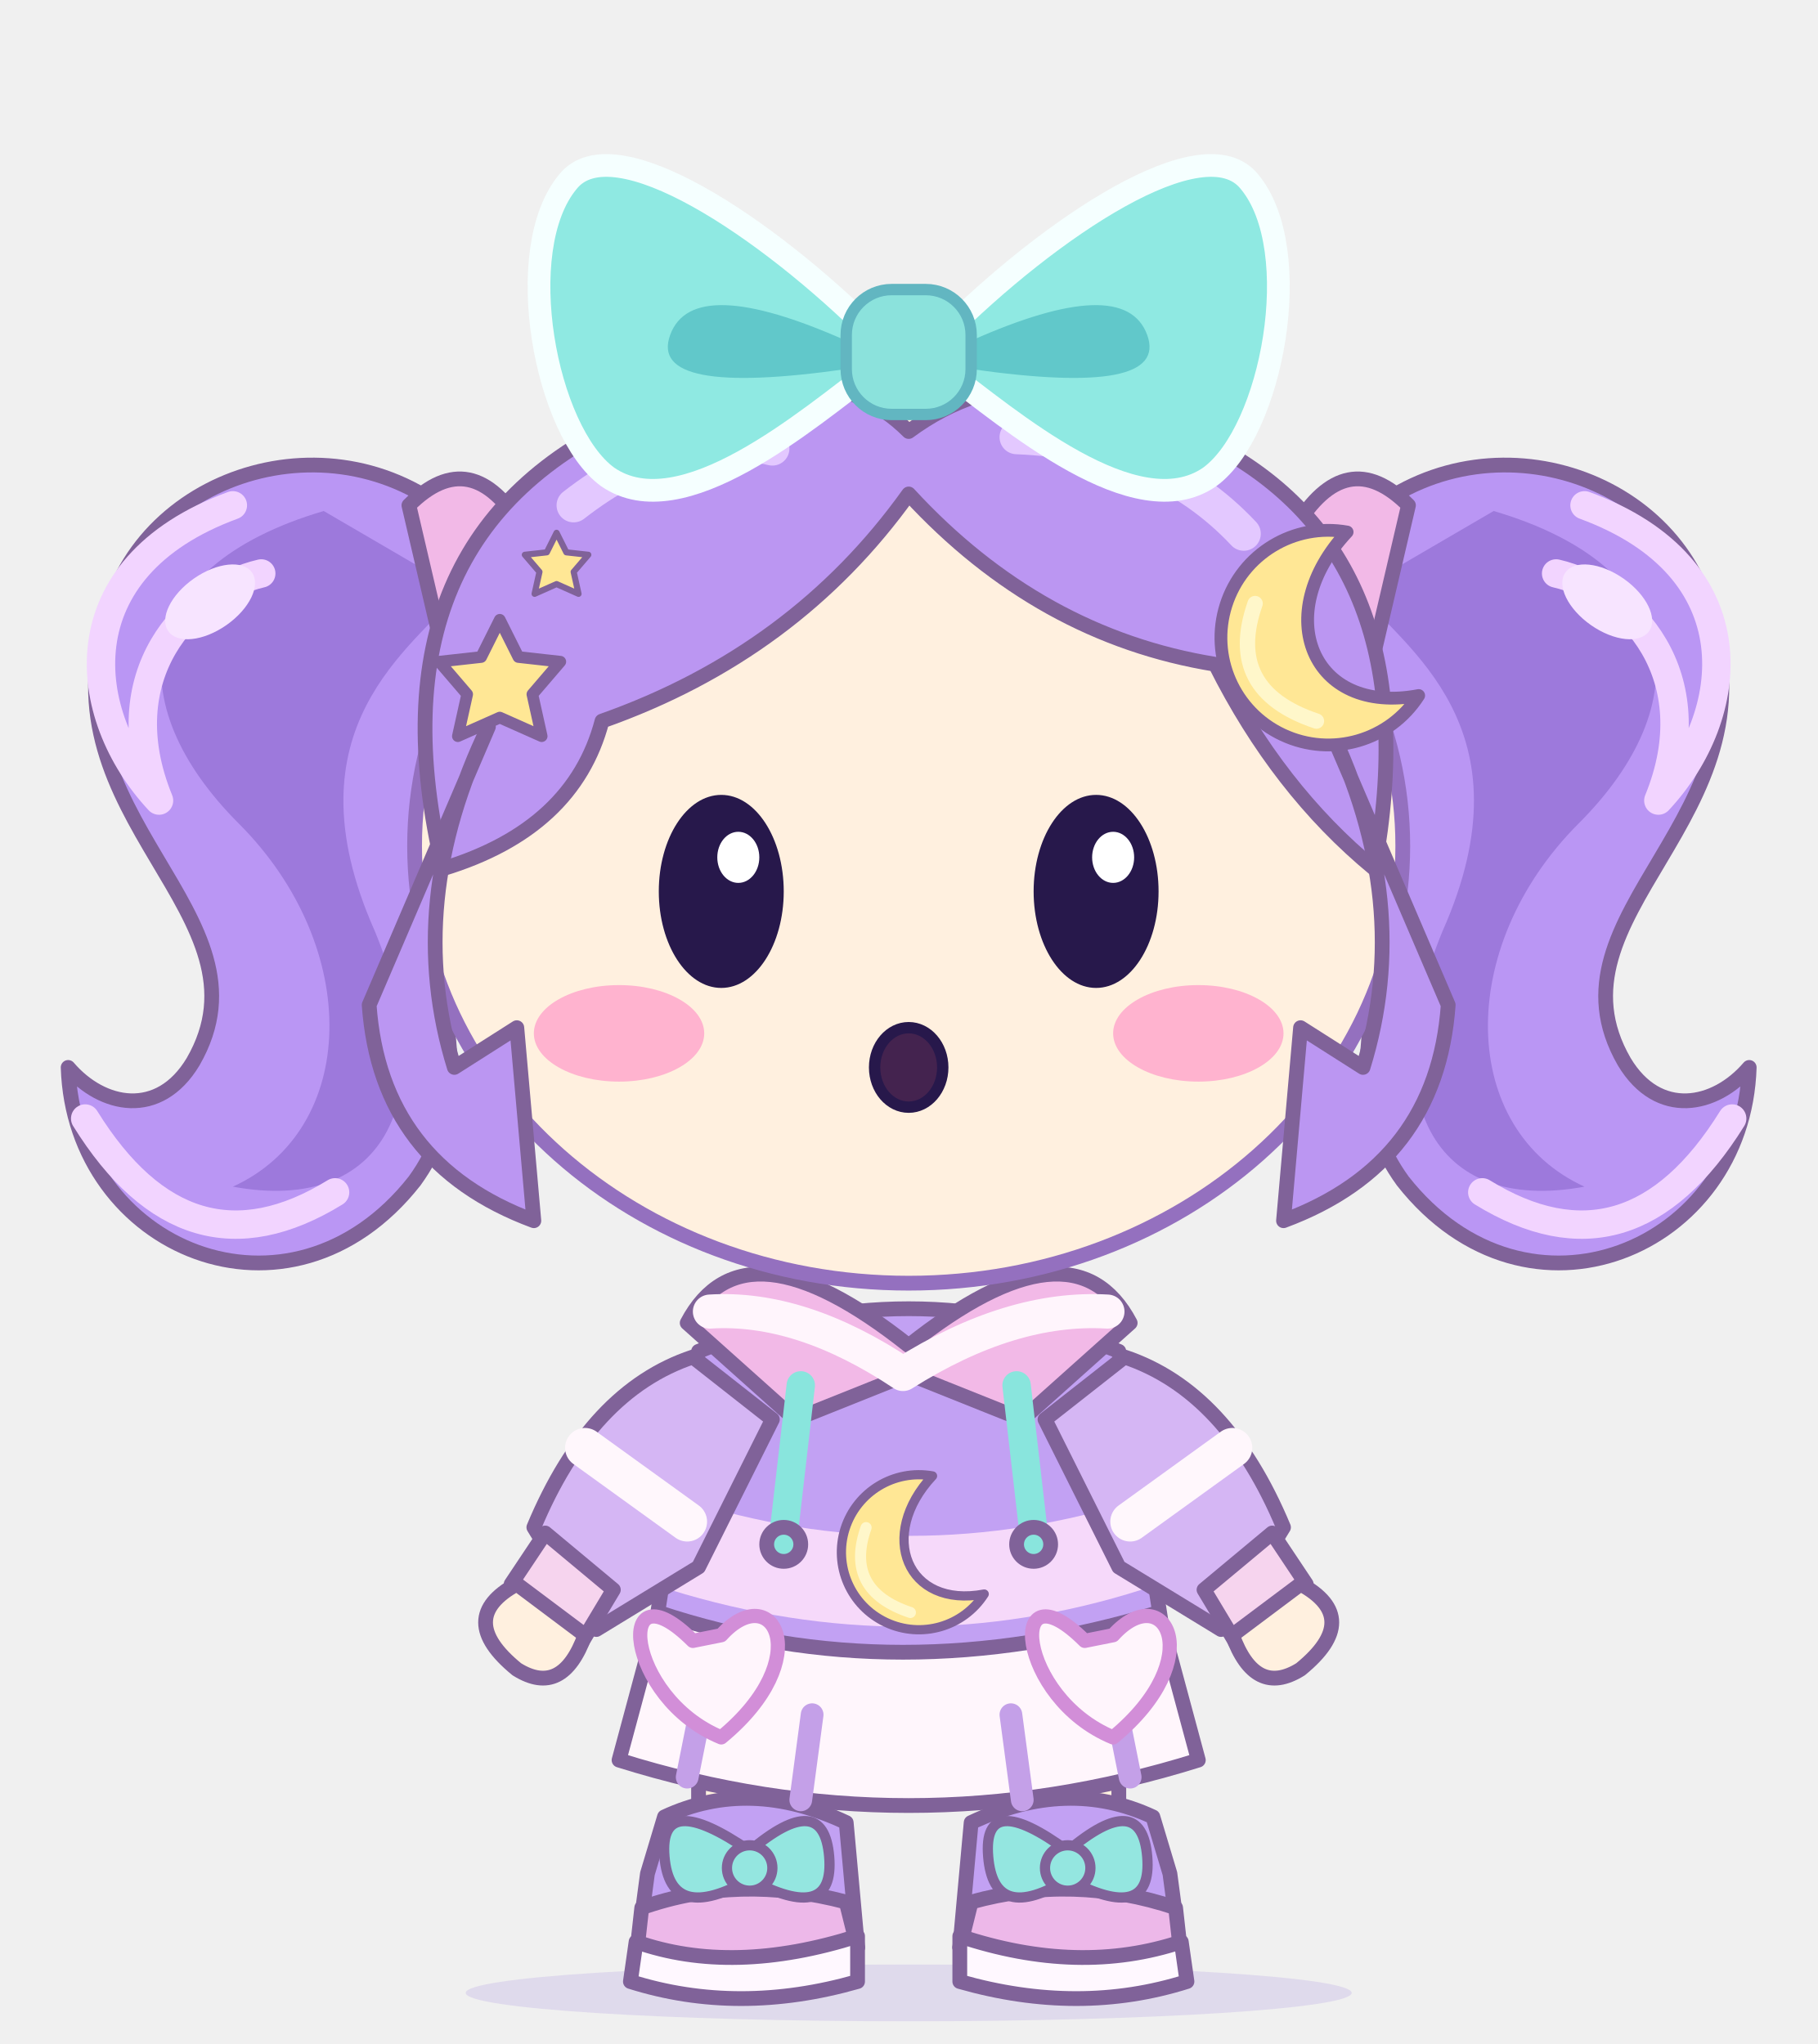
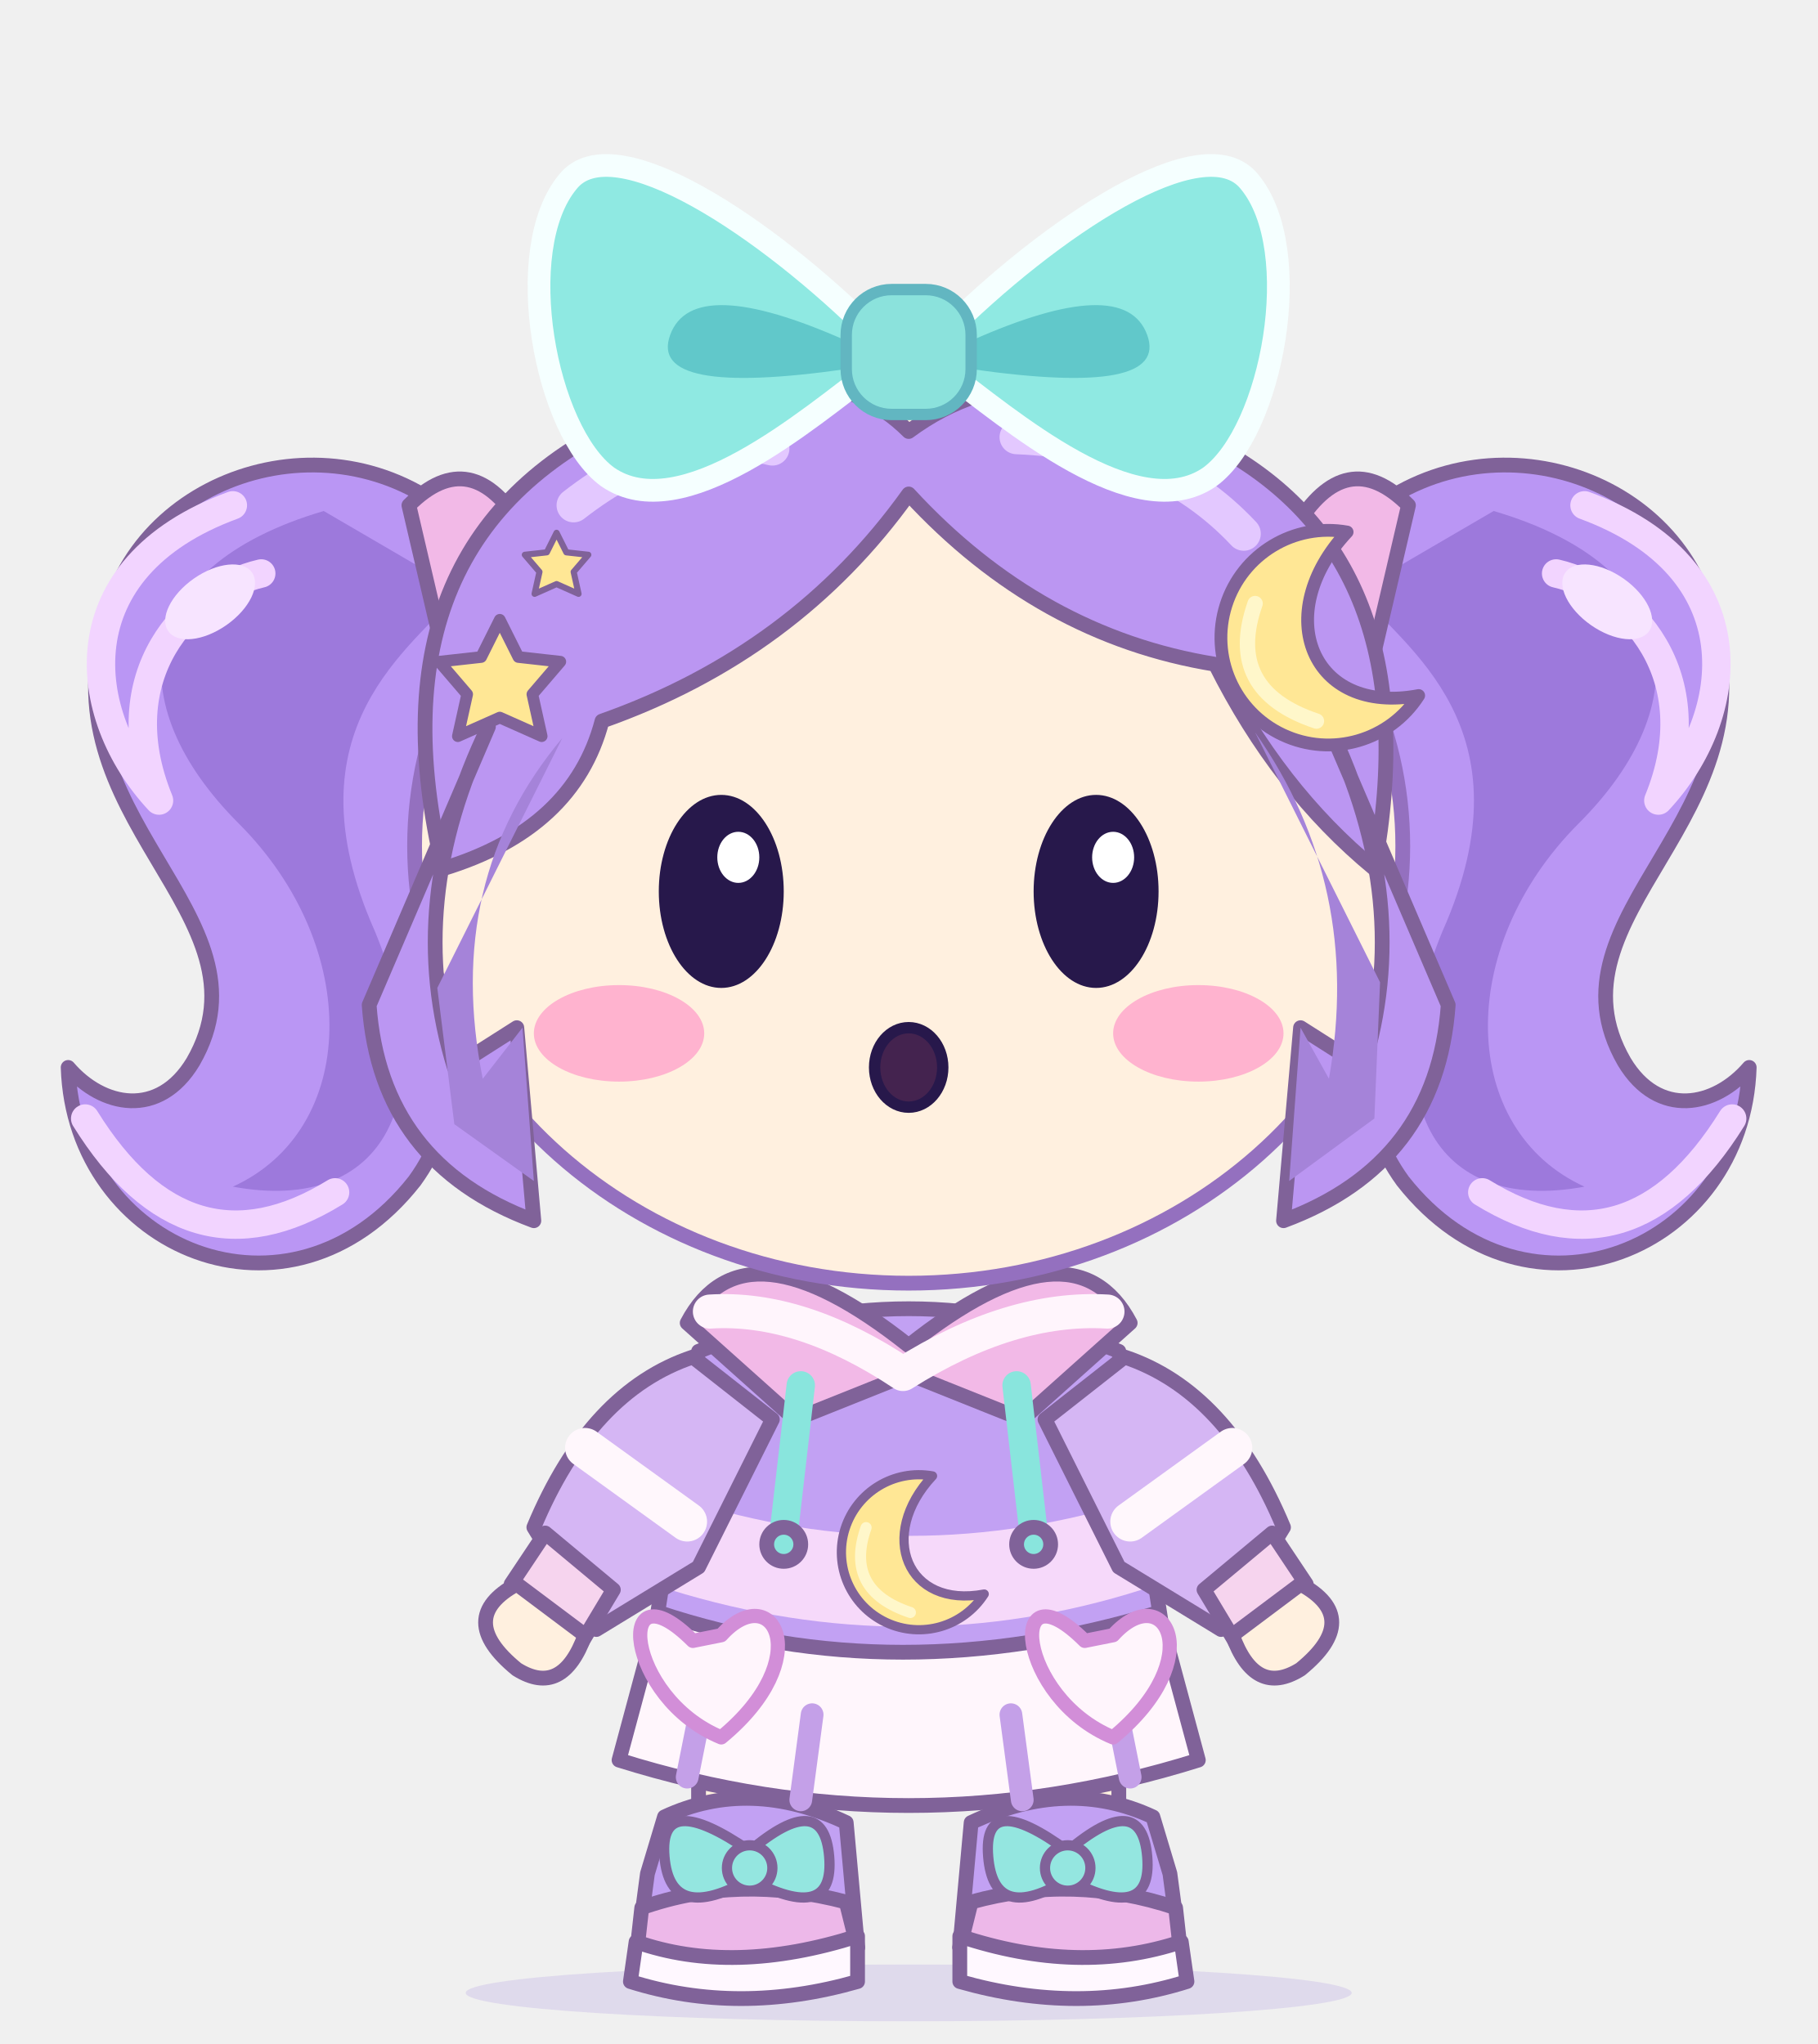
- <svg xmlns="http://www.w3.org/2000/svg" class="luna2" viewBox="0 0 320 360" preserveAspectRatio="xMidYMid meet" role="img" aria-label="Luna — talking" data-state="talking" data-outfit="home" data-reduced-motion="true" data-audio="unavailable" data-compact="false" data-character="luna">
+ <svg xmlns="http://www.w3.org/2000/svg" class="luna2" viewBox="0 0 320 360" preserveAspectRatio="xMidYMid meet" role="img" aria-label="Luna — talking" data-character="luna" data-science-outfit="false" data-listening-disabled="false" data-state="talking" data-outfit="home" data-reduced-motion="true" data-audio="unavailable" data-compact="false">
  <ellipse class="l2-ground" cx="160" cy="351" rx="78" ry="5" fill="#a58cdd" opacity=".22" />
  <g class="l2-character" fill="none" stroke="#806299" stroke-width="2.6" stroke-linecap="round" stroke-linejoin="round">
    <g transform="translate(0 0)">
      <g transform="translate(83 108)">
        <g class="l2-pigtail" style="transform-origin:0 0">
          <g transform="translate(-83 -108)">
            <path d="M83 94C62 72 26 82 19 108 7 144 49 161 34 187 28 197 18 195 12 188 13 220 51 236 73 208 89 186 68 162 78 141 88 125 101 110 83 94Z" fill="#ba96f4" />
            <path d="M57 90C23 100 21 124 42 145 64 167 63 199 41 209 68 214 78 193 66 164 50 128 73 114 81 104Z" fill="#9d79dc" stroke="none" />
            <path d="M41 89C11 100 14 126 28 141 19 119 33 104 46 101M15 197Q33 226 59 210" fill="none" stroke="#f2d4ff" stroke-width="5" />
            <ellipse cx="37" cy="106" rx="9" ry="5" transform="rotate(-35 37 106)" fill="#f7e4ff" stroke="none" />
            <path d="M72 89Q83 78 92 93L94 112 79 119Z" fill="#f2b9e7" />
          </g>
        </g>
      </g>
    </g>
    <g transform="translate(320 0) scale(-1 1)">
      <g transform="translate(83 108)">
        <g class="l2-pigtail" style="transform-origin:0 0">
          <g transform="translate(-83 -108)">
            <path d="M83 94C62 72 26 82 19 108 7 144 49 161 34 187 28 197 18 195 12 188 13 220 51 236 73 208 89 186 68 162 78 141 88 125 101 110 83 94Z" fill="#ba96f4" />
            <path d="M57 90C23 100 21 124 42 145 64 167 63 199 41 209 68 214 78 193 66 164 50 128 73 114 81 104Z" fill="#9d79dc" stroke="none" />
            <path d="M41 89C11 100 14 126 28 141 19 119 33 104 46 101M15 197Q33 226 59 210" fill="none" stroke="#f2d4ff" stroke-width="5" />
            <ellipse cx="37" cy="106" rx="9" ry="5" transform="rotate(-35 37 106)" fill="#f7e4ff" stroke="none" />
            <path d="M72 89Q83 78 92 93L94 112 79 119Z" fill="#f2b9e7" />
          </g>
        </g>
      </g>
    </g>
    <g class="l2-body">
      <g class="l2-feet">
        <path d="M123 300V324H145V300M175 300V324H197V300" fill="#fff0df" />
        <path d="M117 320Q132 313 149 321L151 343Q136 351 112 345L114 330Z M171 321Q188 313 203 320L206 330 208 345Q184 351 169 343Z" fill="#c2a1f3" />
        <path d="M113 336Q130 330 149 335L151 343Q132 350 112 345ZM171 335Q189 330 207 336L208 345Q189 350 169 343Z" fill="#edb8e9" />
        <path d="M112 342Q129 348 151 341V349Q130 355 111 349ZM169 341Q190 348 208 342L209 349Q190 355 169 349Z" fill="#fff8ff" />
        <g fill="#94e6e0" stroke-width="1.8">
          <path d="M132 326Q116 315 117 327T132 331Q147 339 146 327T132 326ZM188 326Q173 315 174 327T188 331Q203 339 202 327T188 326Z" />
          <circle cx="132" cy="329" r="4" />
          <circle cx="188" cy="329" r="4" />
+         </g>
+         <g class="liam-laces" fill="none" stroke="#f6f7ff" stroke-width="2.5">
+           <path d="m121 323 20 2m-21 3 21 2m38-5 20-2m-20 7 21-2" />
        </g>
      </g>
      <g class="l2-outfit-home">
        <path d="M123 238Q160 223 197 238L207 302Q160 318 113 302Z" fill="#c2a1f3" />
        <path d="M116 284Q158 298 204 284L211 310Q160 326 109 310Z" fill="#fff6fc" />
        <path d="M124 298 121 313M143 302 141 317M178 302 180 317M196 298 199 313" fill="none" stroke="#c4a0e8" stroke-width="4" />
        <path d="M120 264Q160 277 201 264V280Q160 293 118 280Z" fill="#f6d9fa" stroke="none" />
        <path d="M121 233Q131 214 160 237 189 214 199 233L180 250 160 242 140 250Z" fill="#f2b9e7" />
        <path d="M125 231Q141 230 159 242 178 230 195 231" fill="none" stroke="#fff5fc" stroke-width="6" />
        <path d="M141 244 138 270M179 244 182 270" fill="none" stroke="#89e5dd" stroke-width="5" />
        <circle cx="138" cy="272" r="3" fill="#89e5dd" />
        <circle cx="182" cy="272" r="3" fill="#89e5dd" />
        <path transform="translate(159 271) scale(0.65)" d="M8-17A21 21 0 1 0 22 15C1 19-7-1 8-17Z" fill="#ffe795" stroke="#806299" stroke-width="2.5" />
        <path transform="translate(159 271) scale(0.65)" d="M-10-3Q-16 14 2 20" fill="none" stroke="#fff7ca" stroke-width="3" />
        <g class="l2-detail" fill="#fff5fc" stroke="#d28ed8" stroke-width="2.5">
          <path d="M122 289C108 275 110 299 127 306 144 292 136 278 127 288Z" />
          <path d="M191 289C177 275 179 299 196 306 213 292 205 278 196 288Z" />
        </g>
      </g>
      <g class="l2-outfit-enterprise">
        <path d="M124 282H196L205 311Q160 323 115 311Z" fill="#8a73b6" />
        <path d="M126 235Q160 225 194 235L201 294Q180 304 160 293 140 304 119 294Z" fill="#9981c3" />
        <path d="M143 231 160 259 177 231Z" fill="#fff6fc" />
        <path d="M137 233 148 251 140 258 160 283 151 241M183 233 172 251 180 258 160 283 169 241" fill="#bfa0eb" />
        <path d="M151 240 160 247 169 240 168 255 160 250 152 255Z" fill="#8de3da" />
        <circle cx="160" cy="283" r="2.6" fill="#ffdfa3" stroke="none" />
        <path d="M126 281H140M180 281H194" stroke="#d9c2f5" stroke-width="3" />
        <g class="l2-detail">
          <path d="M179 250V268" stroke="#8de3da" stroke-width="3" />
          <rect x="172" y="263" width="17" height="22" rx="3" fill="#fff8ee" />
          <circle cx="180.5" cy="270" r="3" fill="#c3a3ef" stroke="none" />
          <path d="M176 278H185" stroke="#8de3da" />
        </g>
      </g>
+       <g class="liam-clothes">
+         <path d="M123 286H197L199 322H174L166 304H154L146 322H121Z" fill="#697cc0" />
+         <path d="M127 303v14m66-14v14M160 293v9" stroke="#485d9d" />
+         <path d="M123 238Q160 223 197 238L207 302Q160 318 113 302Z" fill="#7d91d6" />
+         <path d="M121 233Q131 214 160 237 189 214 199 233L180 250 160 242 140 250Z" fill="#657bbd" />
+         <path d="M125 231Q141 230 159 242 178 230 195 231" fill="none" stroke="#d6e3ff" stroke-width="5" />
+         <path d="M142 244v23m36-23v23" stroke="#e5eaff" stroke-width="3" />
+         <g transform="translate(160 276) rotate(-22)" stroke="#ffe9ae" stroke-width="2">
+           <circle r="11" fill="#f5d786" />
+           <ellipse rx="21" ry="6" fill="none" />
+           <path d="M-20 0q16 10 40 0" fill="none" stroke="#fff2c5" />
+         </g>
+         <g class="liam-labcoat">
+           <path d="M123 238 141 230 157 251 152 307 113 302Z M197 238 179 230 163 251 168 307 207 302Z" fill="#fff9ef" stroke="#6e80bd" />
+           <path d="m141 230-6 17 11 7-12 10 18 16m27-50 6 17-11 7 12 10-18 16" fill="#e4e9ff" stroke="#7a8ac2" />
+           <path d="m121 282 21 3-2 14-21-3Z m58 3 21-3 2 14-21 3Z" fill="#f6f5ff" stroke="#8d9dcf" stroke-width="1.8" />
+           <path d="m124 255-2 15m6-17-1 16" stroke="#849dd5" stroke-width="3" />
+           <path d="m185 252 3 13" stroke="#d5b267" stroke-width="2" />
+           <path d="m179 266 17-3 3 17-18 3Z" fill="#dae8ff" stroke="#7a8ac2" stroke-width="1.7" />
+           <circle cx="189" cy="270" r="2" fill="#8aa8da" stroke="none" />
+           <path d="m185 276 8-1" stroke="#8aa8da" stroke-width="1.3" />
+         </g>
+       </g>
      <g transform="translate(0 0)">
        <g transform="translate(126 240)">
          <g class="l2-arm l2-arm-left" style="transform-origin:0 0">
            <g transform="translate(-126 -240)">
              <path d="M122 239Q104 245 94 269L105 287 123 276 136 250Z" class="l2-sleeve" fill="#d5b6f4" />
              <path d="M96 270 108 280 102 290 90 279Z" fill="#f6d4ee" />
              <path d="M91 279Q80 285 91 294 99 299 103 288Z" fill="#fff0df" />
              <path class="l2-detail" d="M103 255 121 268" stroke="#fff7fc" stroke-width="7" />
            </g>
          </g>
        </g>
      </g>
      <g transform="translate(320 0) scale(-1 1)">
        <g transform="translate(126 240)">
          <g class="l2-arm l2-arm-right" style="transform-origin:0 0">
            <g transform="translate(-126 -240)">
              <path d="M122 239Q104 245 94 269L105 287 123 276 136 250Z" class="l2-sleeve" fill="#d5b6f4" />
              <path d="M96 270 108 280 102 290 90 279Z" fill="#f6d4ee" />
              <path d="M91 279Q80 285 91 294 99 299 103 288Z" fill="#fff0df" />
              <path class="l2-detail" d="M103 255 121 268" stroke="#fff7fc" stroke-width="7" />
            </g>
          </g>
        </g>
      </g>
    </g>
    <g transform="translate(160 213)">
      <g class="l2-head-pose" style="transform-origin:0 0">
        <g transform="translate(-160 -213)">
          <ellipse class="l2-face-base" cx="160" cy="149" rx="87" ry="77" fill="#fff0df" stroke="#9470bf" />
          <g class="l2-cheeks" fill="#ffb3cf" stroke="none">
            <ellipse cx="109" cy="182" rx="15" ry="8.5" />
            <ellipse cx="211" cy="182" rx="15" ry="8.5" />
          </g>
          <g class="l2-eye-gaze" fill="#27184b" stroke="none">
            <g class="l2-eyes-open">
              <ellipse cx="127" cy="157" rx="11" ry="17" />
              <ellipse cx="193" cy="157" rx="11" ry="17" />
              <ellipse cx="130" cy="151" rx="3.7" ry="4.5" fill="#fff" />
              <ellipse cx="196" cy="151" rx="3.7" ry="4.5" fill="#fff" />
            </g>
          </g>
          <g class="l2-eyes-shut" fill="none" stroke="#27184b" stroke-width="4.5">
            <path d="M116 160Q127 147 138 160M182 160Q193 147 204 160" />
          </g>
          <g class="l2-eyes-blink" fill="none" stroke="#27184b" stroke-width="3.5">
            <path d="M117 160Q127 165 137 160M183 160Q193 165 203 160" />
          </g>
          <g class="l2-brows" fill="none" stroke="#9470bf" stroke-width="3">
            <path d="M117 132 132 130M188 130 203 132" />
          </g>
          <g fill="none" stroke="#27184b" stroke-width="3.6">
            <path class="l2-mouth-smile" d="M150 184Q160 198 170 184" />
            <path class="l2-mouth-concern" d="M152 191Q160 186 168 191" />
          </g>
          <g class="l2-mouth-small">
            <ellipse cx="160" cy="188" rx="6" ry="7" fill="#44234f" stroke="#27184b" stroke-width="2" />
          </g>
          <g class="l2-mouth-wide">
            <path d="M149 182H171Q172 200 160 200 148 200 149 182Z" fill="#44234f" stroke="#27184b" stroke-width="2" />
            <path d="M153 195Q160 189 167 195Q160 202 153 195Z" fill="#f7a5c8" stroke="none" />
          </g>
          <g class="l2-front-hair" fill="#bb96f2">
            <path d="M78 153Q64 94 112 73 144 60 160 76 183 59 213 78 252 98 242 153 225 139 214 117 183 112 160 87 140 115 106 127 101 146 78 153Z" />
            <path d="M86 128Q71 159 80 188L91 181 94 215Q67 205 65 177Z M234 128Q249 159 240 188L229 181 226 215Q253 205 255 177Z" />
+             <path d="M99 130Q78 155 85 190L92 181 94 208 80 198 77 174Z M221 129Q240 156 234 190L229 181 227 208 242 197 243 173Z" fill="#a583d9" stroke="none" />
            <path d="M101 89Q119 75 136 79M179 77Q204 78 219 94" fill="none" stroke="#e3c8ff" stroke-width="6" />
          </g>
          <g class="l2-accessories">
            <path d="M154 59C135 40 108 22 100 32 90 44 96 76 107 84 120 93 142 74 154 65Z M166 59C185 40 212 22 220 32 230 44 224 76 213 84 200 93 178 74 166 65Z" fill="#8fe9e2" stroke="#f5ffff" stroke-width="4" />
            <path d="M149 60Q122 48 118 59T149 65M171 60Q198 48 202 59T171 65" fill="#61c8ca" stroke="none" />
            <rect x="149" y="51" width="22" height="22" rx="8" fill="#8be2dc" stroke="#62b6c1" stroke-width="2" />
            <path transform="translate(230 109) scale(0.9)" d="M8-17A21 21 0 1 0 22 15C1 19-7-1 8-17Z" fill="#ffe795" stroke="#806299" stroke-width="2.5" />
            <path transform="translate(230 109) scale(0.9)" d="M-10-3Q-16 14 2 20" fill="none" stroke="#fff7ca" stroke-width="3" />
            <g class="l2-detail">
              <path transform="translate(88 119) scale(0.82)" d="M0-12 4-4 13-3 7 4 9 13 0 9-9 13-7 4-13-3-4-4Z" fill="#ffe795" stroke="#806299" stroke-width="2.5" stroke-linejoin="round" />
              <path transform="translate(98 99) scale(0.43)" d="M0-12 4-4 13-3 7 4 9 13 0 9-9 13-7 4-13-3-4-4Z" fill="#ffe795" stroke="#806299" stroke-width="2.5" stroke-linejoin="round" />
            </g>
          </g>
+           <g class="liam-hair" fill="#9faef5" stroke="#727aca" stroke-width="2.3">
+             <path d="M146 47Q170 22 150 22 127 26 119 38 122 16 145 13 176 9 181 28 184 40 171 48Z" />
+             <path d="M89 75Q74 92 61 87L68 99Q59 110 42 106 46 123 62 127L51 137Q40 139 34 132 37 154 62 157L51 167 40 165Q47 184 69 182L59 191 48 191Q58 210 82 201L88 215 106 197 111 137 213 134 221 200Q236 217 252 204L243 196Q268 194 276 178 263 185 252 175 276 169 278 151 267 162 251 148 277 142 279 122 266 137 250 122 262 111 256 98 249 103Q239 84 232 75 213 52 175 52 125 44 89 75Z" />
+             <path d="M66 127Q82 119 86 99 77 133 62 143L76 148Q82 166 69 175 90 174 99 151L101 186 87 200 80 192 69 197 71 178 60 176 69 157 59 153 72 139Z M230 108Q226 138 243 150L234 159 247 175 235 182 243 198 224 190 219 145Z" fill="#7d8ee0" stroke="none" />
+             <path d="M87 140Q78 99 105 80 125 62 157 70 178 55 202 72 235 81 237 119L229 149Q213 148 201 128L204 144Q180 137 169 112L166 141Q147 134 138 109 133 135 113 143L118 128Q104 146 88 150Z" />
+             <path d="M156 76Q139 91 153 120L164 131 162 110 172 122Q162 94 169 76 M198 81Q216 105 222 127L229 136 225 111 217 90Z" fill="#bec7ff" stroke="none" />
+             <path d="M94 98Q90 119 81 128M122 82Q109 92 108 106M177 74Q188 70 198 78M57 146q8 5 15 3M244 159q13 9 21 1" fill="none" stroke="#e0e9ff" stroke-width="4" />
+             <path d="M133 28q17-16 31-6" fill="none" stroke="#e0e9ff" stroke-width="3" />
+           </g>
+           <g class="liam-goggles" stroke="#39375e" stroke-width="3.5">
+             <path d="M82 104Q88 52 160 56 226 53 239 105" fill="none" stroke-width="9" />
+             <path d="M145 65Q160 57 175 65" fill="none" stroke-width="7" />
+             <g transform="rotate(-17 120 64)">
+               <ellipse cx="120" cy="64" rx="30" ry="21" fill="#9692b5" />
+               <ellipse cx="120" cy="62" rx="24" ry="15" fill="#c4d7ff" stroke="#f5eaff" stroke-width="2.5" />
+               <path d="m107 68 18-19m-8 23 17-18" stroke="#fff9ef" stroke-width="4" />
+             </g>
+             <g transform="rotate(17 200 64)">
+               <ellipse cx="200" cy="64" rx="30" ry="21" fill="#9692b5" />
+               <ellipse cx="200" cy="62" rx="24" ry="15" fill="#c4d7ff" stroke="#f5eaff" stroke-width="2.5" />
+               <path d="m186 66 17-18m-7 23 15-17" stroke="#fff9ef" stroke-width="4" />
+             </g>
+           </g>
+           <g class="liam-moon">
+             <path transform="translate(226 106) scale(0.88)" d="M8-17A21 21 0 1 0 22 15C1 19-7-1 8-17Z" fill="#ffe795" stroke="#806299" stroke-width="2.5" />
+             <path transform="translate(226 106) scale(0.88)" d="M-10-3Q-16 14 2 20" fill="none" stroke="#fff7ca" stroke-width="3" />
+           </g>
+           <g class="liam-glasses" fill="none" stroke="#35365d" stroke-width="3.2">
+             <circle cx="126" cy="162" r="25" />
+             <circle cx="194" cy="162" r="25" />
+             <path d="M151 160q9-7 18 0m-68-4-13-5m131 5 13-5" />
+             <path d="M110 146q7-5 13-4M178 146q7-5 13-4" stroke="#fff" stroke-width="2" />
+           </g>
          <g class="l2-sleep-mask">
            <path d="M88 153 104 159M216 159 232 153" fill="none" stroke="#9b79cb" stroke-width="7" />
            <path d="M104 146Q124 136 147 146 160 152 173 146 196 136 216 146L216 174Q198 193 177 178 160 168 143 178 122 193 104 174Z" fill="#b792ee" stroke="#f0d9ff" stroke-width="3" />
            <path d="M117 163Q127 174 138 163M182 163Q193 174 203 163" fill="none" stroke="#fff0ff" stroke-width="3" />
            <path transform="translate(160 153) scale(0.34)" d="M8-17A21 21 0 1 0 22 15C1 19-7-1 8-17Z" fill="#ffe795" stroke="#806299" stroke-width="2.5" />
            <path transform="translate(160 153) scale(0.34)" d="M-10-3Q-16 14 2 20" fill="none" stroke="#fff7ca" stroke-width="3" />
          </g>
          <g class="l2-mouth-snore" fill="#44234f" stroke="#27184b" stroke-width="2">
            <path class="l2-snore-closed" d="M155 193Q160 198 165 193" fill="none" stroke-width="3.4" stroke-linecap="round" />
            <ellipse class="l2-snore-open" cx="160" cy="194" rx="6" ry="8" />
            <path class="l2-snore-tongue" d="M156 198Q160 194 164 198Q160 203 156 198Z" fill="#f7a5c8" stroke="none" />
          </g>
        </g>
      </g>
    </g>
    <g class="l2-hand-think">
      <path d="M116 247Q112 236 127 225L143 230Q141 247 126 255Z" class="l2-sleeve" fill="#d5b6f4" />
      <path d="M127 226 131 219 145 225 142 232Z" fill="#f6d4ee" />
      <path d="M132 221Q126 210 133 208L138 214Q134 201 141 203L146 215Q153 209 154 216L145 228Z" fill="#fff0df" />
    </g>
    <g class="l2-laptop">
      <path d="M106 312H219L232 331H101Z" fill="#bba0e3" />
      <path d="M139 281H229L219 328H130Z" fill="#9d80cb" stroke="#e7d2ff" stroke-width="3" />
      <path transform="translate(180 303) scale(0.46)" d="M8-17A21 21 0 1 0 22 15C1 19-7-1 8-17Z" fill="#ffe795" stroke="#806299" stroke-width="2.5" />
      <path transform="translate(180 303) scale(0.46)" d="M-10-3Q-16 14 2 20" fill="none" stroke="#fff7ca" stroke-width="3" />
      <path d="M102 333H230" stroke="#806299" stroke-width="4" />
    </g>
  </g>
  <g class="l2-effects" stroke="none">
    <g class="l2-thinking-dots" fill="#f8e9ff">
      <circle cx="146" cy="14" r="3" />
      <circle cx="160" cy="14" r="3" />
      <circle cx="174" cy="14" r="3" />
    </g>
    <g class="l2-listening-lines" fill="none" stroke="#93ede5" stroke-width="4">
-       <path d="M23 65 31 77M40 57 44 71M291 65 283 77M274 57 270 71" />
+       <path d="m271 43 4-18m11 26 13-15m-5 29 20-6" />
    </g>
    <g class="l2-sparkles">
      <path transform="translate(40 244) scale(0.65)" d="M0-12 4-4 13-3 7 4 9 13 0 9-9 13-7 4-13-3-4-4Z" fill="#ffe795" stroke="#806299" stroke-width="2.5" stroke-linejoin="round" />
      <path transform="translate(278 238) scale(0.8)" d="M0-12 4-4 13-3 7 4 9 13 0 9-9 13-7 4-13-3-4-4Z" fill="#ffe795" stroke="#806299" stroke-width="2.5" stroke-linejoin="round" />
      <path transform="translate(273 47) scale(0.45)" d="M0-12 4-4 13-3 7 4 9 13 0 9-9 13-7 4-13-3-4-4Z" fill="#ffe795" stroke="#806299" stroke-width="2.5" stroke-linejoin="round" />
    </g>
    <g class="l2-oops" fill="#ffe795">
      <path d="M270 77 274 91 278 77Z" />
      <circle cx="274" cy="98" r="2.5" />
    </g>
    <g class="l2-zzz" fill="#e8d0ff" font-family="system-ui,sans-serif" font-weight="700">
      <text x="260" y="145" font-size="14">z</text>
      <text x="277" y="127" font-size="20">z</text>
      <text x="292" y="104" font-size="25">Z</text>
    </g>
  </g>
  <style>/* Every animated group has one transform owner. Face/head never scale. */
.luna2 { display:block; width:100%; height:auto; aspect-ratio:8/9; overflow:hidden; }
.luna2 * { transform-box:view-box; }
.luna2 .l2-outfit-enterprise,
.luna2 .l2-eyes-shut,.luna2 .l2-eyes-blink,.luna2 .l2-mouth-small,.luna2 .l2-mouth-wide,
.luna2 .l2-mouth-concern,.luna2 .l2-mouth-snore,.luna2 .l2-sleep-mask,.luna2 .l2-laptop,.luna2 .l2-effects &gt; g,
.luna2 .l2-hand-think,.luna2 .l2-listening-glow,.luna2 .l2-brows { opacity:0; }
.luna2[data-outfit="enterprise"] .l2-outfit-home { display:none; }
.luna2[data-outfit="enterprise"] .l2-outfit-enterprise { opacity:1; }
.luna2[data-outfit="enterprise"] .l2-sleeve { fill:#9981c3; }
.luna2[data-compact="true"] .l2-detail { display:none; }
.luna2[data-state="listening"] .l2-listening-lines { opacity:.85; }
.luna2[data-state="thinking"] .l2-thinking-dots { opacity:1; }
.luna2[data-state="thinking"] .l2-eye-gaze { transform:translate(3px,-4px); }
.luna2[data-state="thinking"] .l2-head-pose { transform:rotate(-4deg); }
.luna2[data-state="thinking"] .l2-arm-left { opacity:0; }
.luna2[data-state="thinking"] .l2-hand-think { opacity:1; }
.luna2[data-state="working"] .l2-laptop { opacity:1; }
.luna2[data-state="working"] .l2-eye-gaze { transform:translate(0,4px); }
.luna2[data-state="working"] .l2-arm { transform:rotate(-25deg); }
.luna2[data-state="happy"] .l2-eyes-open,
.luna2[data-state="sleeping"] .l2-eyes-open { opacity:0; }
.luna2[data-state="happy"] .l2-eyes-shut,
.luna2[data-state="happy"] .l2-sparkles { opacity:1; }
.luna2[data-state="happy"] .l2-mouth-smile,
.luna2[data-state="error"] .l2-mouth-smile { opacity:0; }
.luna2[data-state="happy"] .l2-mouth-wide { opacity:1; }
.luna2[data-state="error"] .l2-mouth-small,
.luna2[data-state="error"] .l2-oops,.luna2[data-state="error"] .l2-brows { opacity:1; }
.luna2[data-state="sleeping"] .l2-mouth-smile { opacity:0; }
.luna2[data-state="sleeping"] .l2-sleep-mask,
.luna2[data-state="sleeping"] .l2-zzz { opacity:1; }
.luna2[data-state="sleeping"] .l2-mouth-snore { opacity:1; }
.luna2[data-state="sleeping"] .l2-snore-open,
.luna2[data-state="sleeping"] .l2-snore-tongue { opacity:0; animation:l2-snore-open 3.6s steps(1,end) infinite; }
.luna2[data-state="sleeping"] .l2-snore-closed { opacity:1; animation:l2-snore-closed 3.6s steps(1,end) infinite; }
.luna2[data-state="talking"] .l2-mouth-smile { opacity:0; }
.luna2[data-state="talking"] .l2-mouth-small { opacity:1; }

/* Static proportions were raster-checked before motion was introduced. */
.luna2 .l2-character { animation:l2-breathe 5.6s ease-in-out infinite; }
.luna2 .l2-pigtail { animation:l2-hair 6.7s ease-in-out infinite; }
.luna2 .l2-head-pose,.luna2 .l2-eye-gaze,.luna2 .l2-arm { transition:transform 360ms ease; }
.luna2:not([data-state="sleeping"]):not([data-state="happy"]) .l2-eyes-open { animation:l2-blink-open 17s steps(1,end) infinite; }
.luna2:not([data-state="sleeping"]):not([data-state="happy"]) .l2-eyes-blink { animation:l2-blink-shut 17s steps(1,end) infinite; }
.luna2[data-state="listening"] .l2-pigtail { animation:l2-perk 3.8s ease-in-out infinite; }
.luna2[data-state="thinking"] .l2-thinking-dots circle { animation:l2-dot 1.8s ease-in-out infinite; }
.luna2[data-state="thinking"] .l2-thinking-dots circle:nth-child(2) { animation-delay:.25s; }
.luna2[data-state="thinking"] .l2-thinking-dots circle:nth-child(3) { animation-delay:.5s; }
.luna2[data-state="working"] .l2-arm { animation:l2-type .85s ease-in-out infinite; }
.luna2[data-state="working"] .l2-arm-right { animation-delay:.42s; }
.luna2[data-state="working"] .l2-eye-gaze { animation:l2-glance 7s ease-in-out infinite; }
.luna2[data-state="talking"][data-audio="unavailable"] .l2-mouth-small { animation:l2-mouth-a .64s steps(1,end) infinite; }
.luna2[data-state="talking"][data-audio="unavailable"] .l2-mouth-wide { animation:l2-mouth-b .64s steps(1,end) infinite; }
.luna2[data-state="talking"][data-audio="closed"] .l2-mouth-small { opacity:0; }
.luna2[data-state="talking"][data-audio="closed"] .l2-mouth-smile { opacity:1; }
.luna2[data-state="talking"][data-audio="wide"] .l2-mouth-small { opacity:0; }
.luna2[data-state="talking"][data-audio="wide"] .l2-mouth-wide { opacity:1; }
.luna2[data-state="happy"] .l2-character { animation:l2-celebrate .85s ease-out 1; }
.luna2[data-state="happy"] .l2-sparkles { animation:l2-sparkle 1.4s ease-out 1; }
.luna2[data-state="error"] .l2-mouth-small { animation:l2-surprise 1.1s steps(1,end) forwards; }
.luna2[data-state="error"] .l2-mouth-concern { animation:l2-concern 1.1s steps(1,end) forwards; }
.luna2[data-state="sleeping"] .l2-character { animation-duration:6.8s; }
.luna2[data-state="sleeping"] .l2-head-pose { animation:l2-sleep-bob 4.8s ease-in-out infinite; }
.luna2[data-state="sleeping"] .l2-zzz { animation:l2-drift 5s ease-in-out infinite; }
@keyframes l2-breathe { 0%,100% { transform:translateY(0); } 50% { transform:translateY(-2px); } }
@keyframes l2-hair { 0%,100% { transform:rotate(0); } 50% { transform:rotate(1deg); } }
@keyframes l2-perk { 0%,100% { transform:rotate(3deg); } 50% { transform:rotate(4deg); } }
/* Unequal blink intervals (3.4, 5.3, 2.5, 5.8 seconds), no eye/face scaling. */
@keyframes l2-blink-open { 0%,21%,52%,67%,100% { opacity:1; } 20%,51%,66% { opacity:0; } }
@keyframes l2-blink-shut { 0%,21%,52%,67%,100% { opacity:0; } 20%,51%,66% { opacity:1; } }
@keyframes l2-dot { 0%,100% { opacity:.35; } 50% { opacity:1; } }
@keyframes l2-type { 0%,100% { transform:rotate(-25deg) translateY(0); } 50% { transform:rotate(-25deg) translateY(5px); } }
@keyframes l2-sleep-bob { 0%,100% { transform:translateY(0) rotate(0); } 50% { transform:translateY(1.5px) rotate(.6deg); } }
@keyframes l2-snore-open { 0%,28%,64%,100% { opacity:0; } 34%,58% { opacity:1; } }
@keyframes l2-snore-closed { 0%,28%,64%,100% { opacity:1; } 34%,58% { opacity:0; } }
@keyframes l2-glance { 0%,65%,100% { transform:translateY(4px); } 75%,90% { transform:translateY(0); } }
@keyframes l2-mouth-a { 0%,55%,100% { opacity:1; } 25%,75% { opacity:0; } }
@keyframes l2-mouth-b { 0%,55%,100% { opacity:0; } 25%,75% { opacity:1; } }
@keyframes l2-celebrate { 0%,65%,100% { transform:translateY(0); } 30% { transform:translateY(-7px); } 80% { transform:translateY(-2px); } }
@keyframes l2-sparkle { 0% { opacity:0; } 30%,70%,100% { opacity:1; } }
@keyframes l2-surprise { 0% { opacity:1; } 100% { opacity:0; } }
@keyframes l2-concern { 0% { opacity:0; } 100% { opacity:1; } }
@keyframes l2-drift { 0%,100% { opacity:.35; transform:translateY(0); } 50% { opacity:.9; transform:translateY(-7px); } }
.luna2[data-paused="true"] * { animation-play-state:paused !important; }
.luna2[data-reduced-motion="true"] * { animation:none !important; transition:none !important; }
@media (prefers-reduced-motion:reduce) { .luna2 * { animation:none !important; transition:none !important; } }
+ /* Liam shares the face, pose groups, and controller. Wardrobe never remounts SVG. */
+ .luna2 .liam-hair,.luna2 .liam-clothes,.luna2 .liam-goggles,.luna2 .liam-labcoat,.luna2 .liam-glasses,.luna2 .liam-moon,.luna2 .liam-laces { display:none; }
+ .luna2[data-character="liam"] .l2-pigtail,.luna2[data-character="liam"] .l2-front-hair,.luna2[data-character="liam"] .l2-accessories,.luna2[data-character="liam"] .l2-outfit-home,.luna2[data-character="liam"] .l2-outfit-enterprise { display:none; }
+ .luna2[data-character="liam"] .liam-hair,.luna2[data-character="liam"] .liam-clothes,.luna2[data-character="liam"] .liam-glasses,.luna2[data-character="liam"] .liam-moon { display:inline; }
+ .luna2[data-character="liam"] .l2-sleeve { fill:#8fa2e1; }
+ .luna2[data-character="liam"][data-science-outfit="true"] .liam-labcoat,.luna2[data-character="liam"][data-science-outfit="true"] .liam-goggles { display:inline; }
+ .luna2[data-character="liam"][data-science-outfit="true"] .l2-sleeve { fill:#fffdf5; }
+ .luna2[data-character="liam"][data-science-outfit="true"] .liam-goggles { animation:liam-adjust .7s ease-out 1; transform-origin:160px 80px; }
+ .luna2[data-listening-disabled="true"] .l2-sleep-mask { opacity:1; }
+ @keyframes liam-adjust { 50% { transform:translateY(-3px) rotate(-2deg); } }
+ @media(prefers-reduced-motion:reduce) { .luna2 .liam-goggles { animation:none!important; } }
+ .luna2[data-reduced-motion="true"] .liam-goggles,.luna2[data-paused="true"] .liam-goggles { animation:none; }
+ .luna2[data-character="liam"] .l2-feet &gt; path:nth-child(2) { fill:#8eafd8; }
+ .luna2[data-character="liam"] .l2-feet &gt; path:nth-child(3) { fill:#b9d7e9; }
+ .luna2[data-character="liam"] .l2-feet &gt; g { display:none; }
+ .luna2[data-character="liam"] .liam-laces { display:inline; }
+ .luna2[data-character="liam"] .l2-arm path[fill="#f6d4ee"],.luna2[data-character="liam"] .l2-hand-think path[fill="#f6d4ee"] { fill:#dce6ff; }
+ .luna2[data-character="liam"] .l2-feet &gt; path:nth-child(2) { fill:#7287c8; }
+ .luna2[data-character="liam"] .l2-feet &gt; path:nth-child(3) { fill:#d9e4ff; }
+ .luna2[data-character="liam"][data-state="sleeping"] .liam-glasses,
+ .luna2[data-character="liam"][data-listening-disabled="true"] .liam-glasses { display:none; }
+ .luna2[data-state="listening"] .l2-listening-lines { stroke:#ffe9ac; }
+ .luna2[data-state="listening"] .l2-brows { opacity:1; }
+ .luna2[data-state="listening"] .l2-mouth-smile { opacity:0; }
+ .luna2[data-state="listening"] .l2-mouth-concern { opacity:1; }
+ .luna2[data-character="liam"][data-state="listening"] .l2-mouth-concern { opacity:0; }
+ .luna2[data-character="liam"][data-state="listening"] .l2-mouth-small { opacity:1; }
</style>
</svg>
